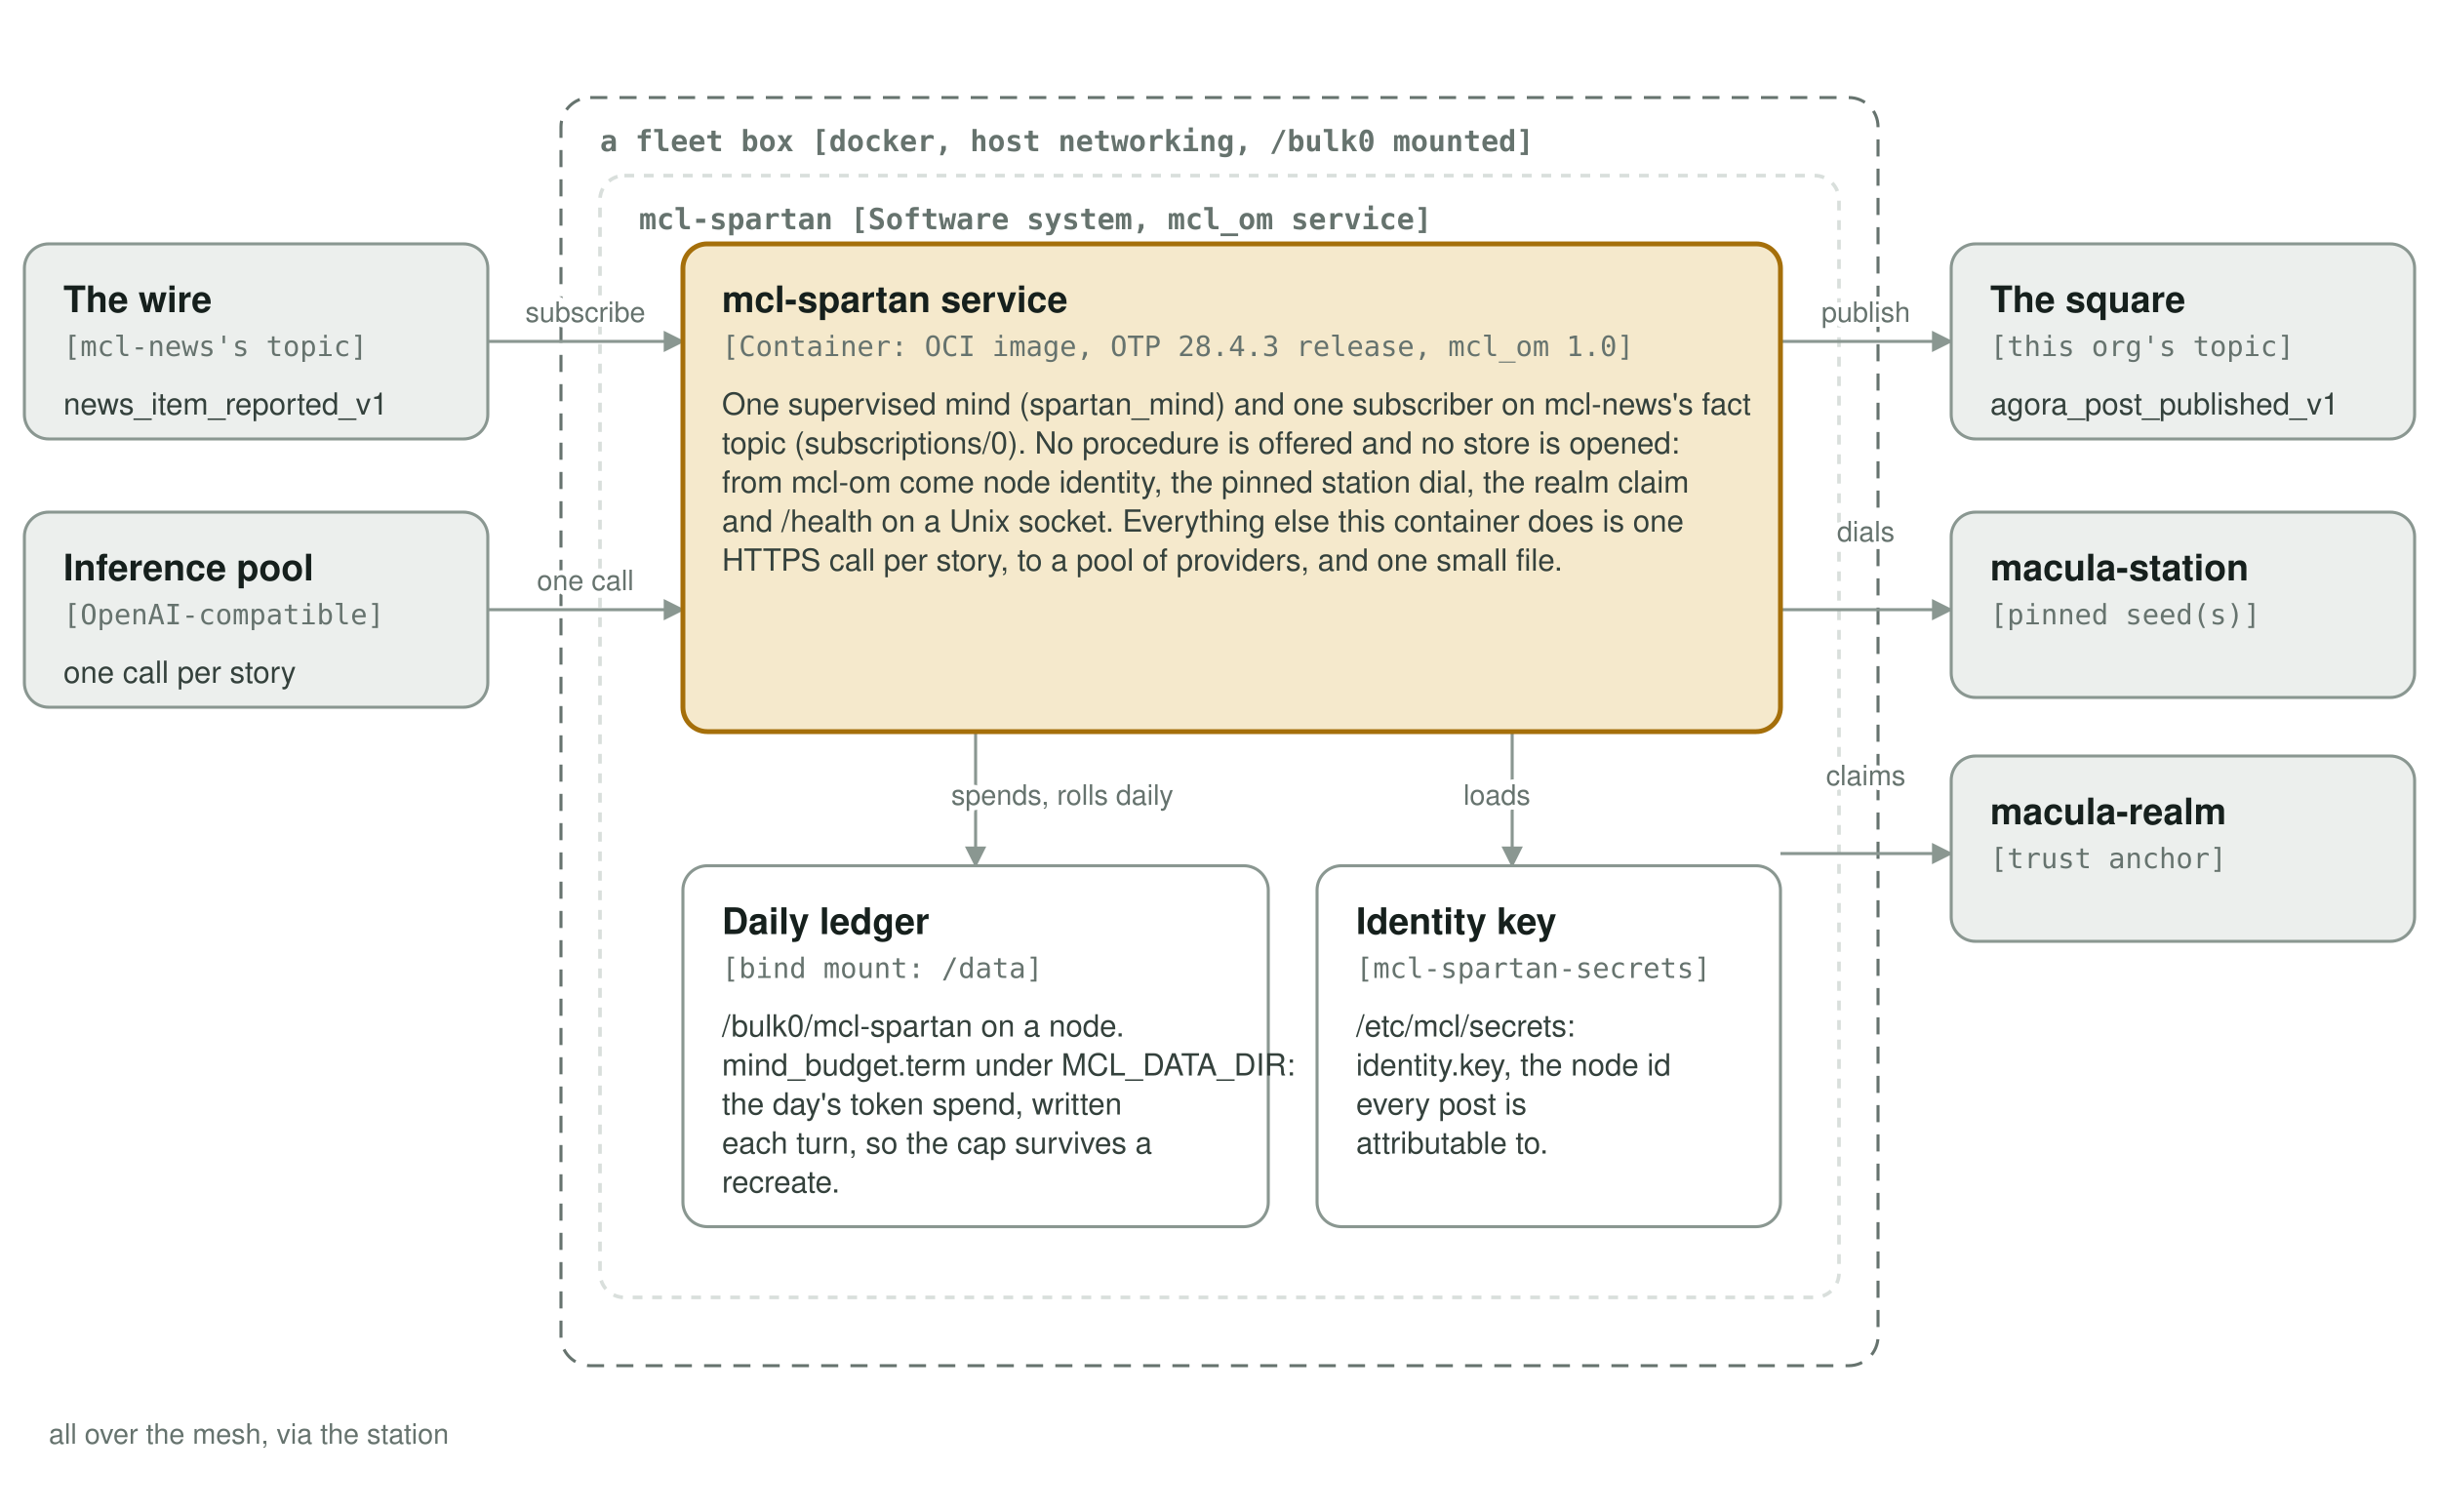
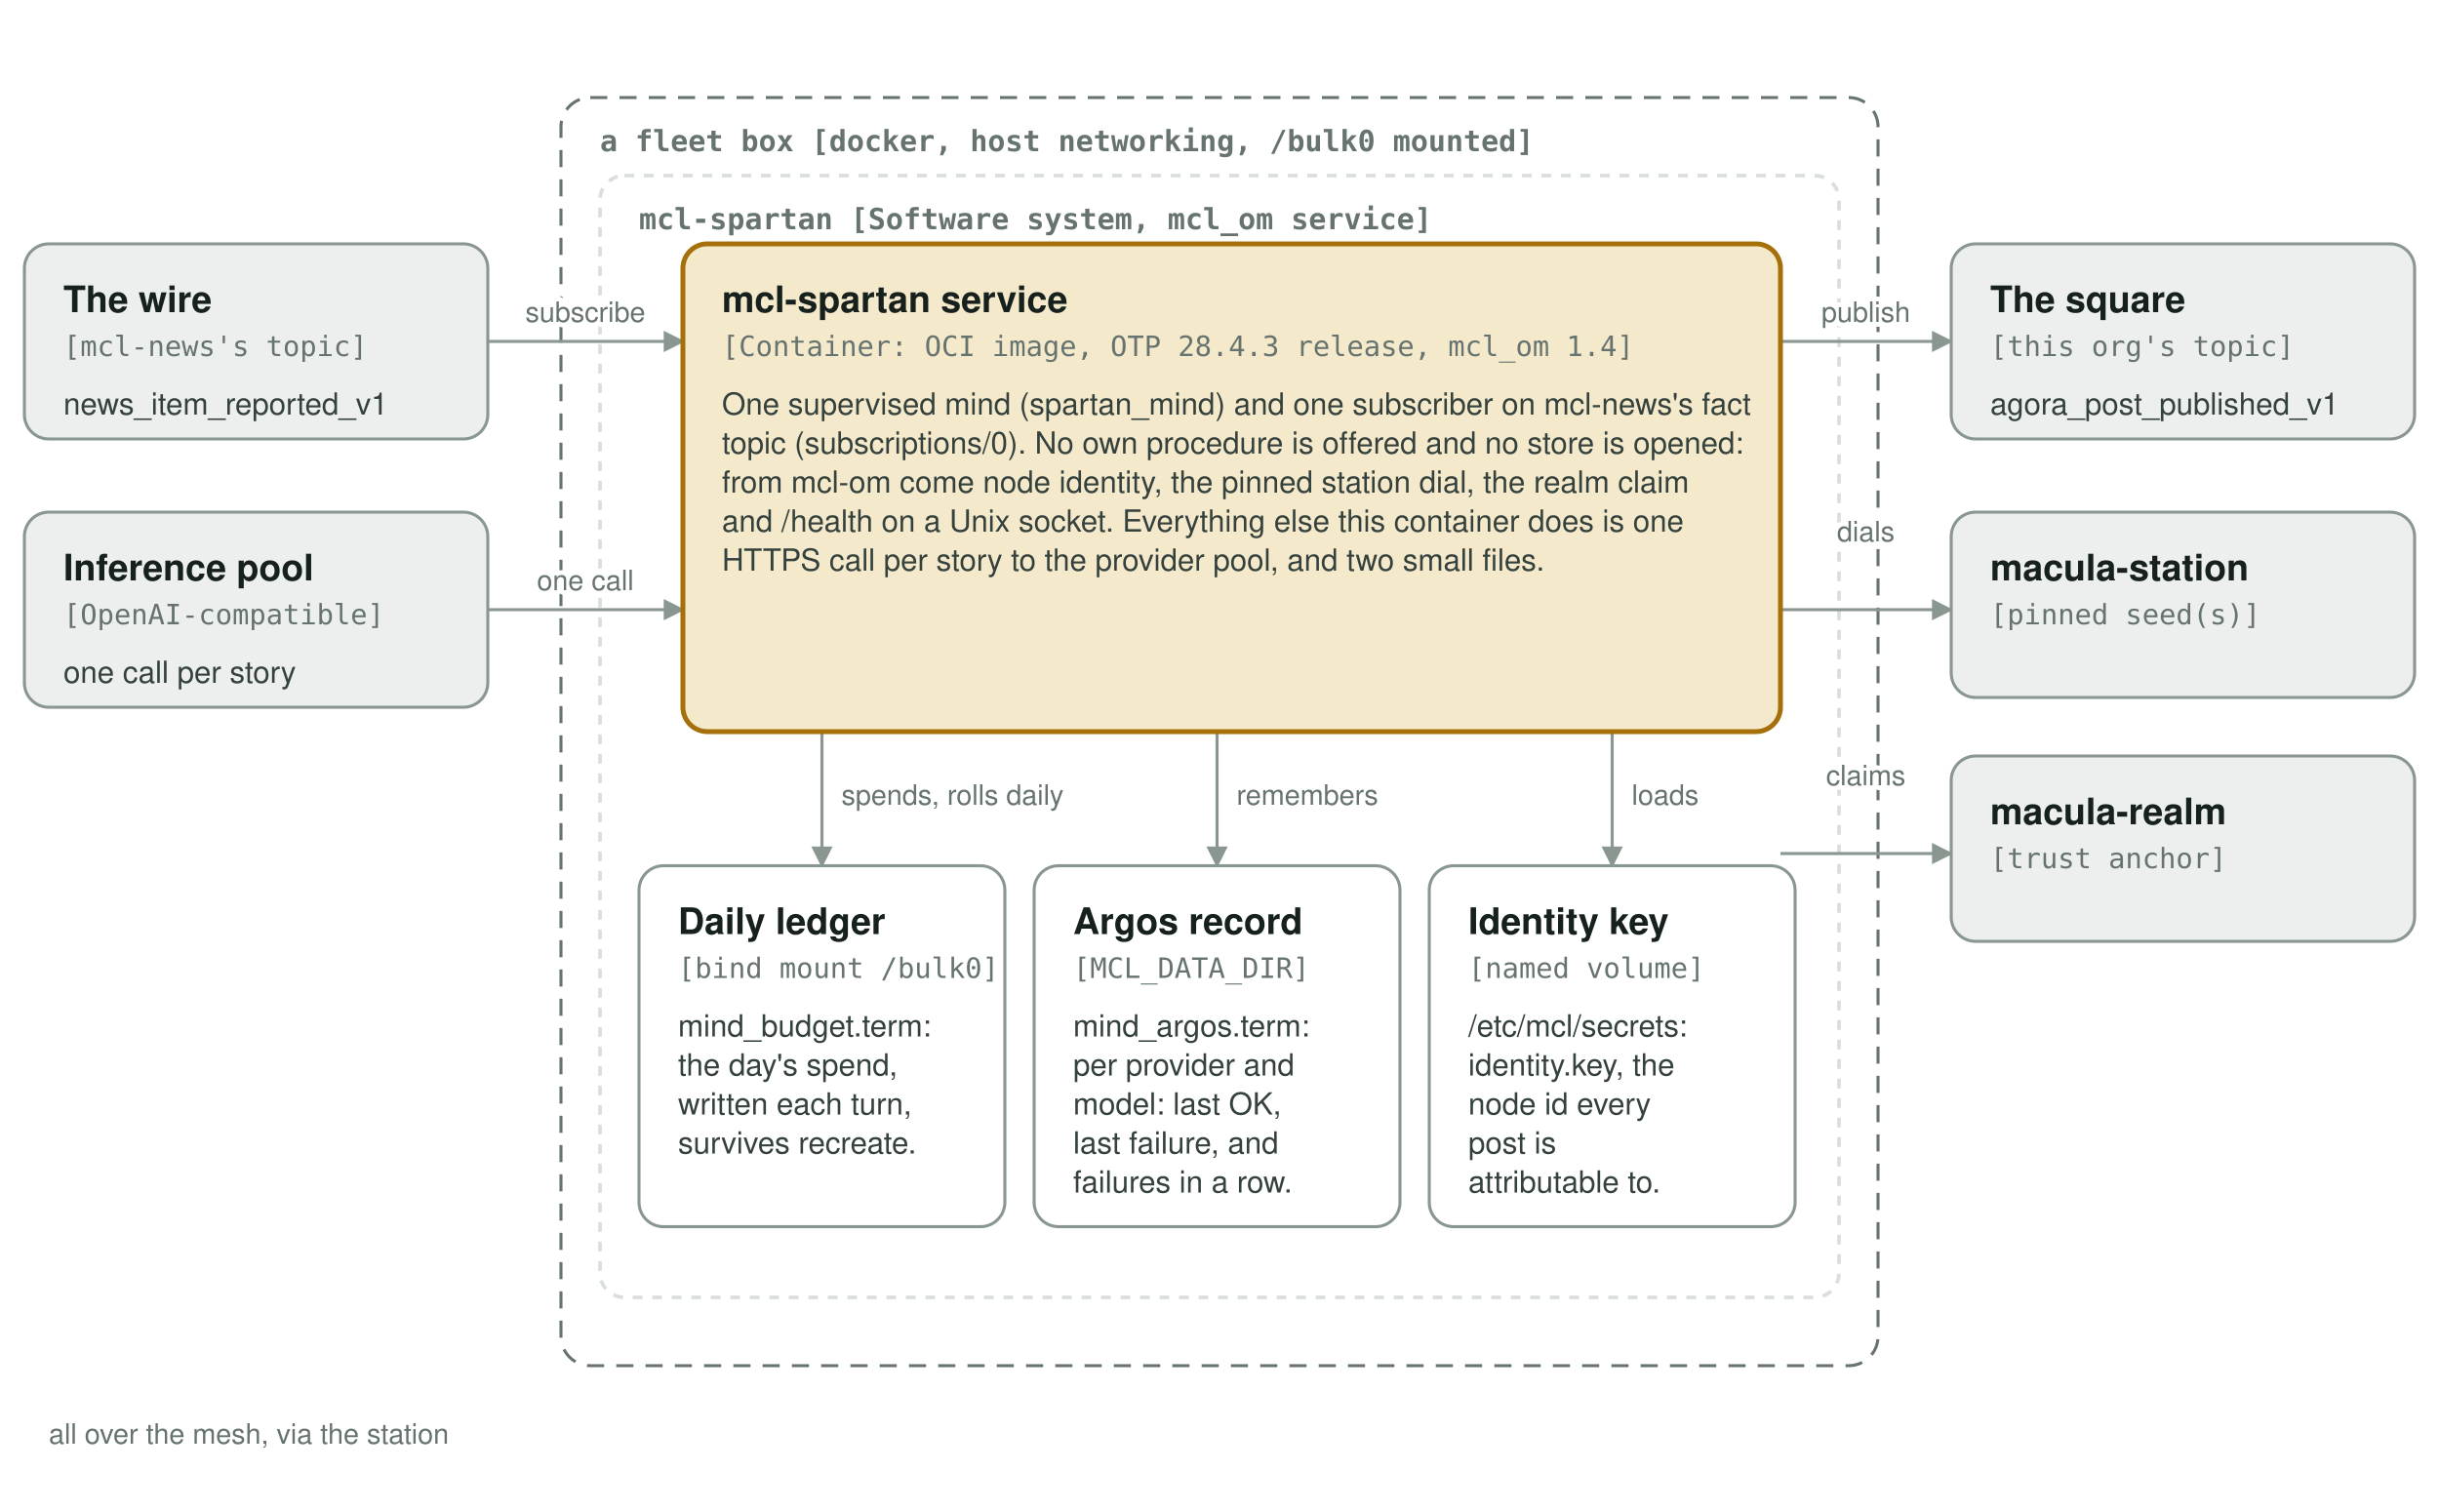
<svg xmlns="http://www.w3.org/2000/svg" viewBox="0 0 1000 620" role="img" aria-label="mcl-spartan containers">
  <style>
.t-name { font-family: "Atkinson Hyperlegible", "Segoe UI", system-ui, -apple-system, Helvetica, Arial, sans-serif; font-size: 15px; font-weight: 700; }
.t-desc { font-family: "Atkinson Hyperlegible", "Segoe UI", system-ui, -apple-system, Helvetica, Arial, sans-serif; font-size: 12.5px; }
.t-rel { font-family: "Atkinson Hyperlegible", "Segoe UI", system-ui, -apple-system, Helvetica, Arial, sans-serif; font-size: 11.5px; paint-order: stroke; stroke-width: 4px; stroke-linejoin: round; }
.t-code { font-family: "JetBrains Mono", ui-monospace, Menlo, Consolas, monospace; font-size: 13px; font-weight: 600; }
.t-small { font-size: 12px; }
.t-type { font-family: "JetBrains Mono", ui-monospace, Menlo, Consolas, monospace; font-size: 11.5px; }
.t-bound { font-family: "JetBrains Mono", ui-monospace, Menlo, Consolas, monospace; font-size: 12px; font-weight: 600; }
.edge { fill: none; stroke-width: 1.25; }
.edge-later { fill: none; stroke-width: 1.25; stroke-dasharray: 5 4; }
.bg { fill: #FFFFFF; }
.b-sys { fill: #F5E9CC; stroke: #A56F0A; stroke-width: 2; }
.b-ext { fill: #ECEFED; stroke: #8A9791; stroke-width: 1.25; }
.b-per { fill: #E3EBF2; stroke: #3B5B7A; stroke-width: 1.25; }
.b-cmp { fill: #FFFFFF; stroke: #8A9791; stroke-width: 1.25; }
.b-later { fill: none; stroke: #8A9791; stroke-width: 1.25; stroke-dasharray: 5 4; }
.bound { fill: none; stroke: #66736E; stroke-width: 1.25; stroke-dasharray: 7 5; }
.bound-in { fill: none; stroke: #D9DFDC; stroke-width: 1.5; stroke-dasharray: 4 4; }
.head { fill: #3B5B7A; }
.t-name { fill: #16201D; }
.t-code { fill: #16201D; }
.t-type { fill: #66736E; }
.t-desc { fill: #34413C; }
.t-bound { fill: #66736E; }
.t-rel { fill: #66736E; stroke: #FFFFFF; }
.edge, .edge-later { stroke: #8A9791; }
.arrowhead { fill: #8A9791; }
@media (prefers-color-scheme: dark) {
.bg { fill: #171F1C; }
.b-sys { fill: #3A2E13; stroke: #E3AA3C; stroke-width: 2; }
.b-ext { fill: #1C2421; stroke: #7D8B85; stroke-width: 1.25; }
.b-per { fill: #1D2A36; stroke: #8EB4D8; stroke-width: 1.25; }
.b-cmp { fill: #171F1C; stroke: #7D8B85; stroke-width: 1.25; }
.b-later { fill: none; stroke: #7D8B85; stroke-width: 1.25; stroke-dasharray: 5 4; }
.bound { fill: none; stroke: #93A09A; stroke-width: 1.25; stroke-dasharray: 7 5; }
.bound-in { fill: none; stroke: #2A3431; stroke-width: 1.5; stroke-dasharray: 4 4; }
.head { fill: #8EB4D8; }
.t-name { fill: #E6ECE9; }
.t-code { fill: #E6ECE9; }
.t-type { fill: #93A09A; }
.t-desc { fill: #C3CDC8; }
.t-bound { fill: #93A09A; }
.t-rel { fill: #93A09A; stroke: #171F1C; }
.edge, .edge-later { stroke: #7D8B85; }
.arrowhead { fill: #7D8B85; }
}
</style>
  <defs>
    <marker id="a" viewBox="0 0 10 10" refX="9" refY="5" markerWidth="7" markerHeight="7" orient="auto-start-reverse">
      <path class="arrowhead" d="M0 0L10 5L0 10z" />
    </marker>
  </defs>
  <rect class="bg" x="0" y="0" width="1000" height="620" />
  <rect class="bound" x="230" y="40" width="540" height="520" rx="12" />
  <text class="t-bound" x="246" y="62">a fleet box [docker, host networking, /bulk0 mounted]</text>
  <rect class="bound-in" x="246" y="72" width="508" height="460" rx="10" />
  <text class="t-bound" x="262" y="94">mcl-spartan [Software system, mcl_om service]</text>
  <path class="edge" d="M200 140H280" marker-end="url(#a)" />
  <path class="edge" d="M200 250H280" marker-end="url(#a)" />
  <path class="edge" d="M730 140H800" marker-end="url(#a)" />
  <path class="edge" d="M730 250H800" marker-end="url(#a)" />
  <path class="edge" d="M730 350H800" marker-end="url(#a)" />
-   <path class="edge" d="M400 300V355" marker-end="url(#a)" />
-   <path class="edge" d="M620 300V355" marker-end="url(#a)" />
+   <path class="edge" d="M337 300V355" marker-end="url(#a)" />
+   <path class="edge" d="M499 300V355" marker-end="url(#a)" />
+   <path class="edge" d="M661 300V355" marker-end="url(#a)" />
  <rect class="b-sys" x="280" y="100" width="450" height="200" rx="10" />
  <text class="t-name" x="296" y="128">mcl-spartan service</text>
-   <text class="t-type" x="296" y="146">[Container: OCI image, OTP 28.4.3 release, mcl_om 1.0]</text>
+   <text class="t-type" x="296" y="146">[Container: OCI image, OTP 28.4.3 release, mcl_om 1.4]</text>
  <text class="t-desc" x="296" y="170">One supervised mind (spartan_mind) and one subscriber on mcl-news's fact</text>
-   <text class="t-desc" x="296" y="186">topic (subscriptions/0). No procedure is offered and no store is opened:</text>
+   <text class="t-desc" x="296" y="186">topic (subscriptions/0). No own procedure is offered and no store is opened:</text>
  <text class="t-desc" x="296" y="202">from mcl-om come node identity, the pinned station dial, the realm claim</text>
  <text class="t-desc" x="296" y="218">and /health on a Unix socket. Everything else this container does is one</text>
-   <text class="t-desc" x="296" y="234">HTTPS call per story, to a pool of providers, and one small file.</text>
-   <rect class="b-cmp" x="280" y="355" width="240" height="148" rx="10" />
-   <text class="t-name" x="296" y="383">Daily ledger</text>
-   <text class="t-type" x="296" y="401">[bind mount: /data]</text>
-   <text class="t-desc" x="296" y="425">/bulk0/mcl-spartan on a node.</text>
-   <text class="t-desc" x="296" y="441">mind_budget.term under MCL_DATA_DIR:</text>
-   <text class="t-desc" x="296" y="457">the day's token spend, written</text>
-   <text class="t-desc" x="296" y="473">each turn, so the cap survives a</text>
-   <text class="t-desc" x="296" y="489">recreate.</text>
-   <rect class="b-cmp" x="540" y="355" width="190" height="148" rx="10" />
-   <text class="t-name" x="556" y="383">Identity key</text>
-   <text class="t-type" x="556" y="401">[mcl-spartan-secrets]</text>
-   <text class="t-desc" x="556" y="425">/etc/mcl/secrets:</text>
-   <text class="t-desc" x="556" y="441">identity.key, the node id</text>
-   <text class="t-desc" x="556" y="457">every post is</text>
-   <text class="t-desc" x="556" y="473">attributable to.</text>
+   <text class="t-desc" x="296" y="234">HTTPS call per story to the provider pool, and two small files.</text>
+   <rect class="b-cmp" x="262" y="355" width="150" height="148" rx="10" />
+   <text class="t-name" x="278" y="383">Daily ledger</text>
+   <text class="t-type" x="278" y="401">[bind mount /bulk0]</text>
+   <text class="t-desc" x="278" y="425">mind_budget.term:</text>
+   <text class="t-desc" x="278" y="441">the day's spend,</text>
+   <text class="t-desc" x="278" y="457">written each turn,</text>
+   <text class="t-desc" x="278" y="473">survives recreate.</text>
+   <rect class="b-cmp" x="424" y="355" width="150" height="148" rx="10" />
+   <text class="t-name" x="440" y="383">Argos record</text>
+   <text class="t-type" x="440" y="401">[MCL_DATA_DIR]</text>
+   <text class="t-desc" x="440" y="425">mind_argos.term:</text>
+   <text class="t-desc" x="440" y="441">per provider and</text>
+   <text class="t-desc" x="440" y="457">model: last OK,</text>
+   <text class="t-desc" x="440" y="473">last failure, and</text>
+   <text class="t-desc" x="440" y="489">failures in a row.</text>
+   <rect class="b-cmp" x="586" y="355" width="150" height="148" rx="10" />
+   <text class="t-name" x="602" y="383">Identity key</text>
+   <text class="t-type" x="602" y="401">[named volume]</text>
+   <text class="t-desc" x="602" y="425">/etc/mcl/secrets:</text>
+   <text class="t-desc" x="602" y="441">identity.key, the</text>
+   <text class="t-desc" x="602" y="457">node id every</text>
+   <text class="t-desc" x="602" y="473">post is</text>
+   <text class="t-desc" x="602" y="489">attributable to.</text>
  <rect class="b-ext" x="10" y="100" width="190" height="80" rx="10" />
  <text class="t-name" x="26" y="128">The wire</text>
  <text class="t-type" x="26" y="146">[mcl-news's topic]</text>
  <text class="t-desc" x="26" y="170">news_item_reported_v1</text>
  <rect class="b-ext" x="10" y="210" width="190" height="80" rx="10" />
  <text class="t-name" x="26" y="238">Inference pool</text>
  <text class="t-type" x="26" y="256">[OpenAI-compatible]</text>
  <text class="t-desc" x="26" y="280">one call per story</text>
  <rect class="b-ext" x="800" y="100" width="190" height="80" rx="10" />
  <text class="t-name" x="816" y="128">The square</text>
  <text class="t-type" x="816" y="146">[this org's topic]</text>
  <text class="t-desc" x="816" y="170">agora_post_published_v1</text>
  <rect class="b-ext" x="800" y="210" width="190" height="76" rx="10" />
  <text class="t-name" x="816" y="238">macula-station</text>
  <text class="t-type" x="816" y="256">[pinned seed(s)]</text>
  <rect class="b-ext" x="800" y="310" width="190" height="76" rx="10" />
  <text class="t-name" x="816" y="338">macula-realm</text>
  <text class="t-type" x="816" y="356">[trust anchor]</text>
  <text class="t-rel" x="240" y="132" text-anchor="middle">subscribe</text>
  <text class="t-rel" x="240" y="242" text-anchor="middle">one call</text>
  <text class="t-rel" x="765" y="132" text-anchor="middle">publish</text>
  <text class="t-rel" x="765" y="222" text-anchor="middle">dials</text>
  <text class="t-rel" x="765" y="322" text-anchor="middle">claims</text>
-   <text class="t-rel" x="390" y="330">spends, rolls daily</text>
-   <text class="t-rel" x="600" y="330">loads</text>
+   <text class="t-rel" x="345" y="330">spends, rolls daily</text>
+   <text class="t-rel" x="507" y="330">remembers</text>
+   <text class="t-rel" x="669" y="330">loads</text>
  <text class="t-rel" x="20" y="592">all over the mesh, via the station</text>
</svg>
